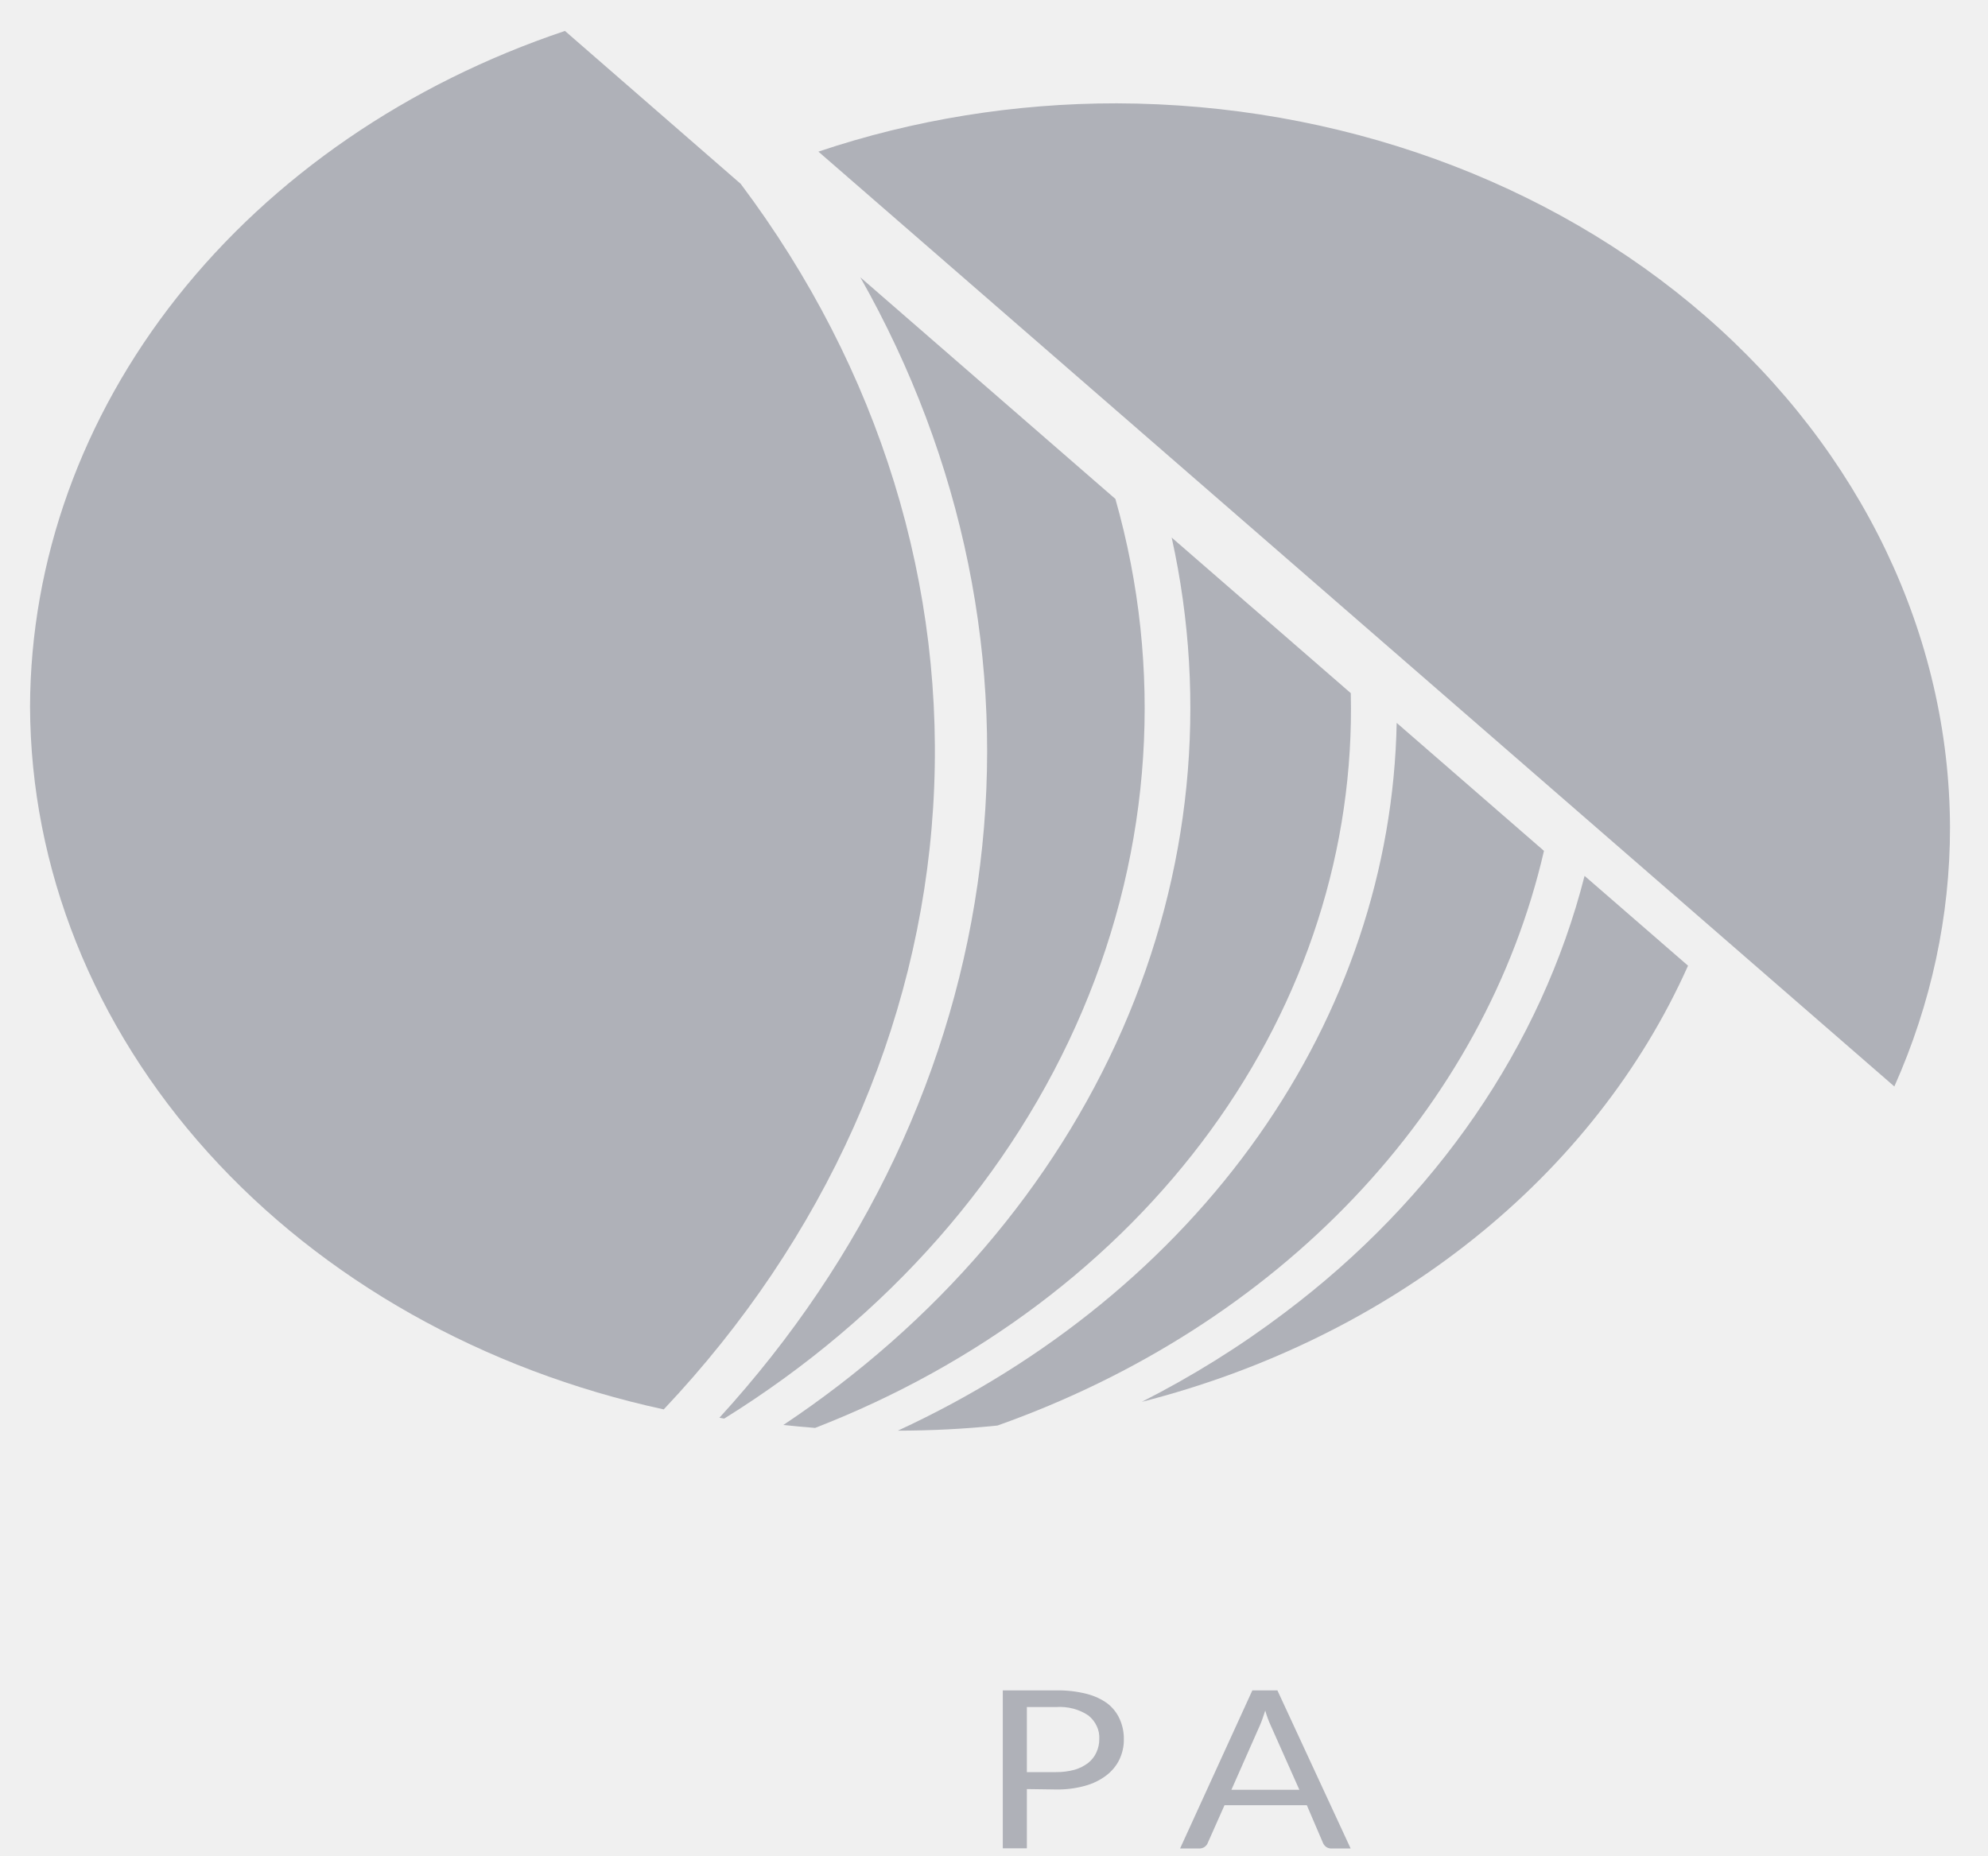
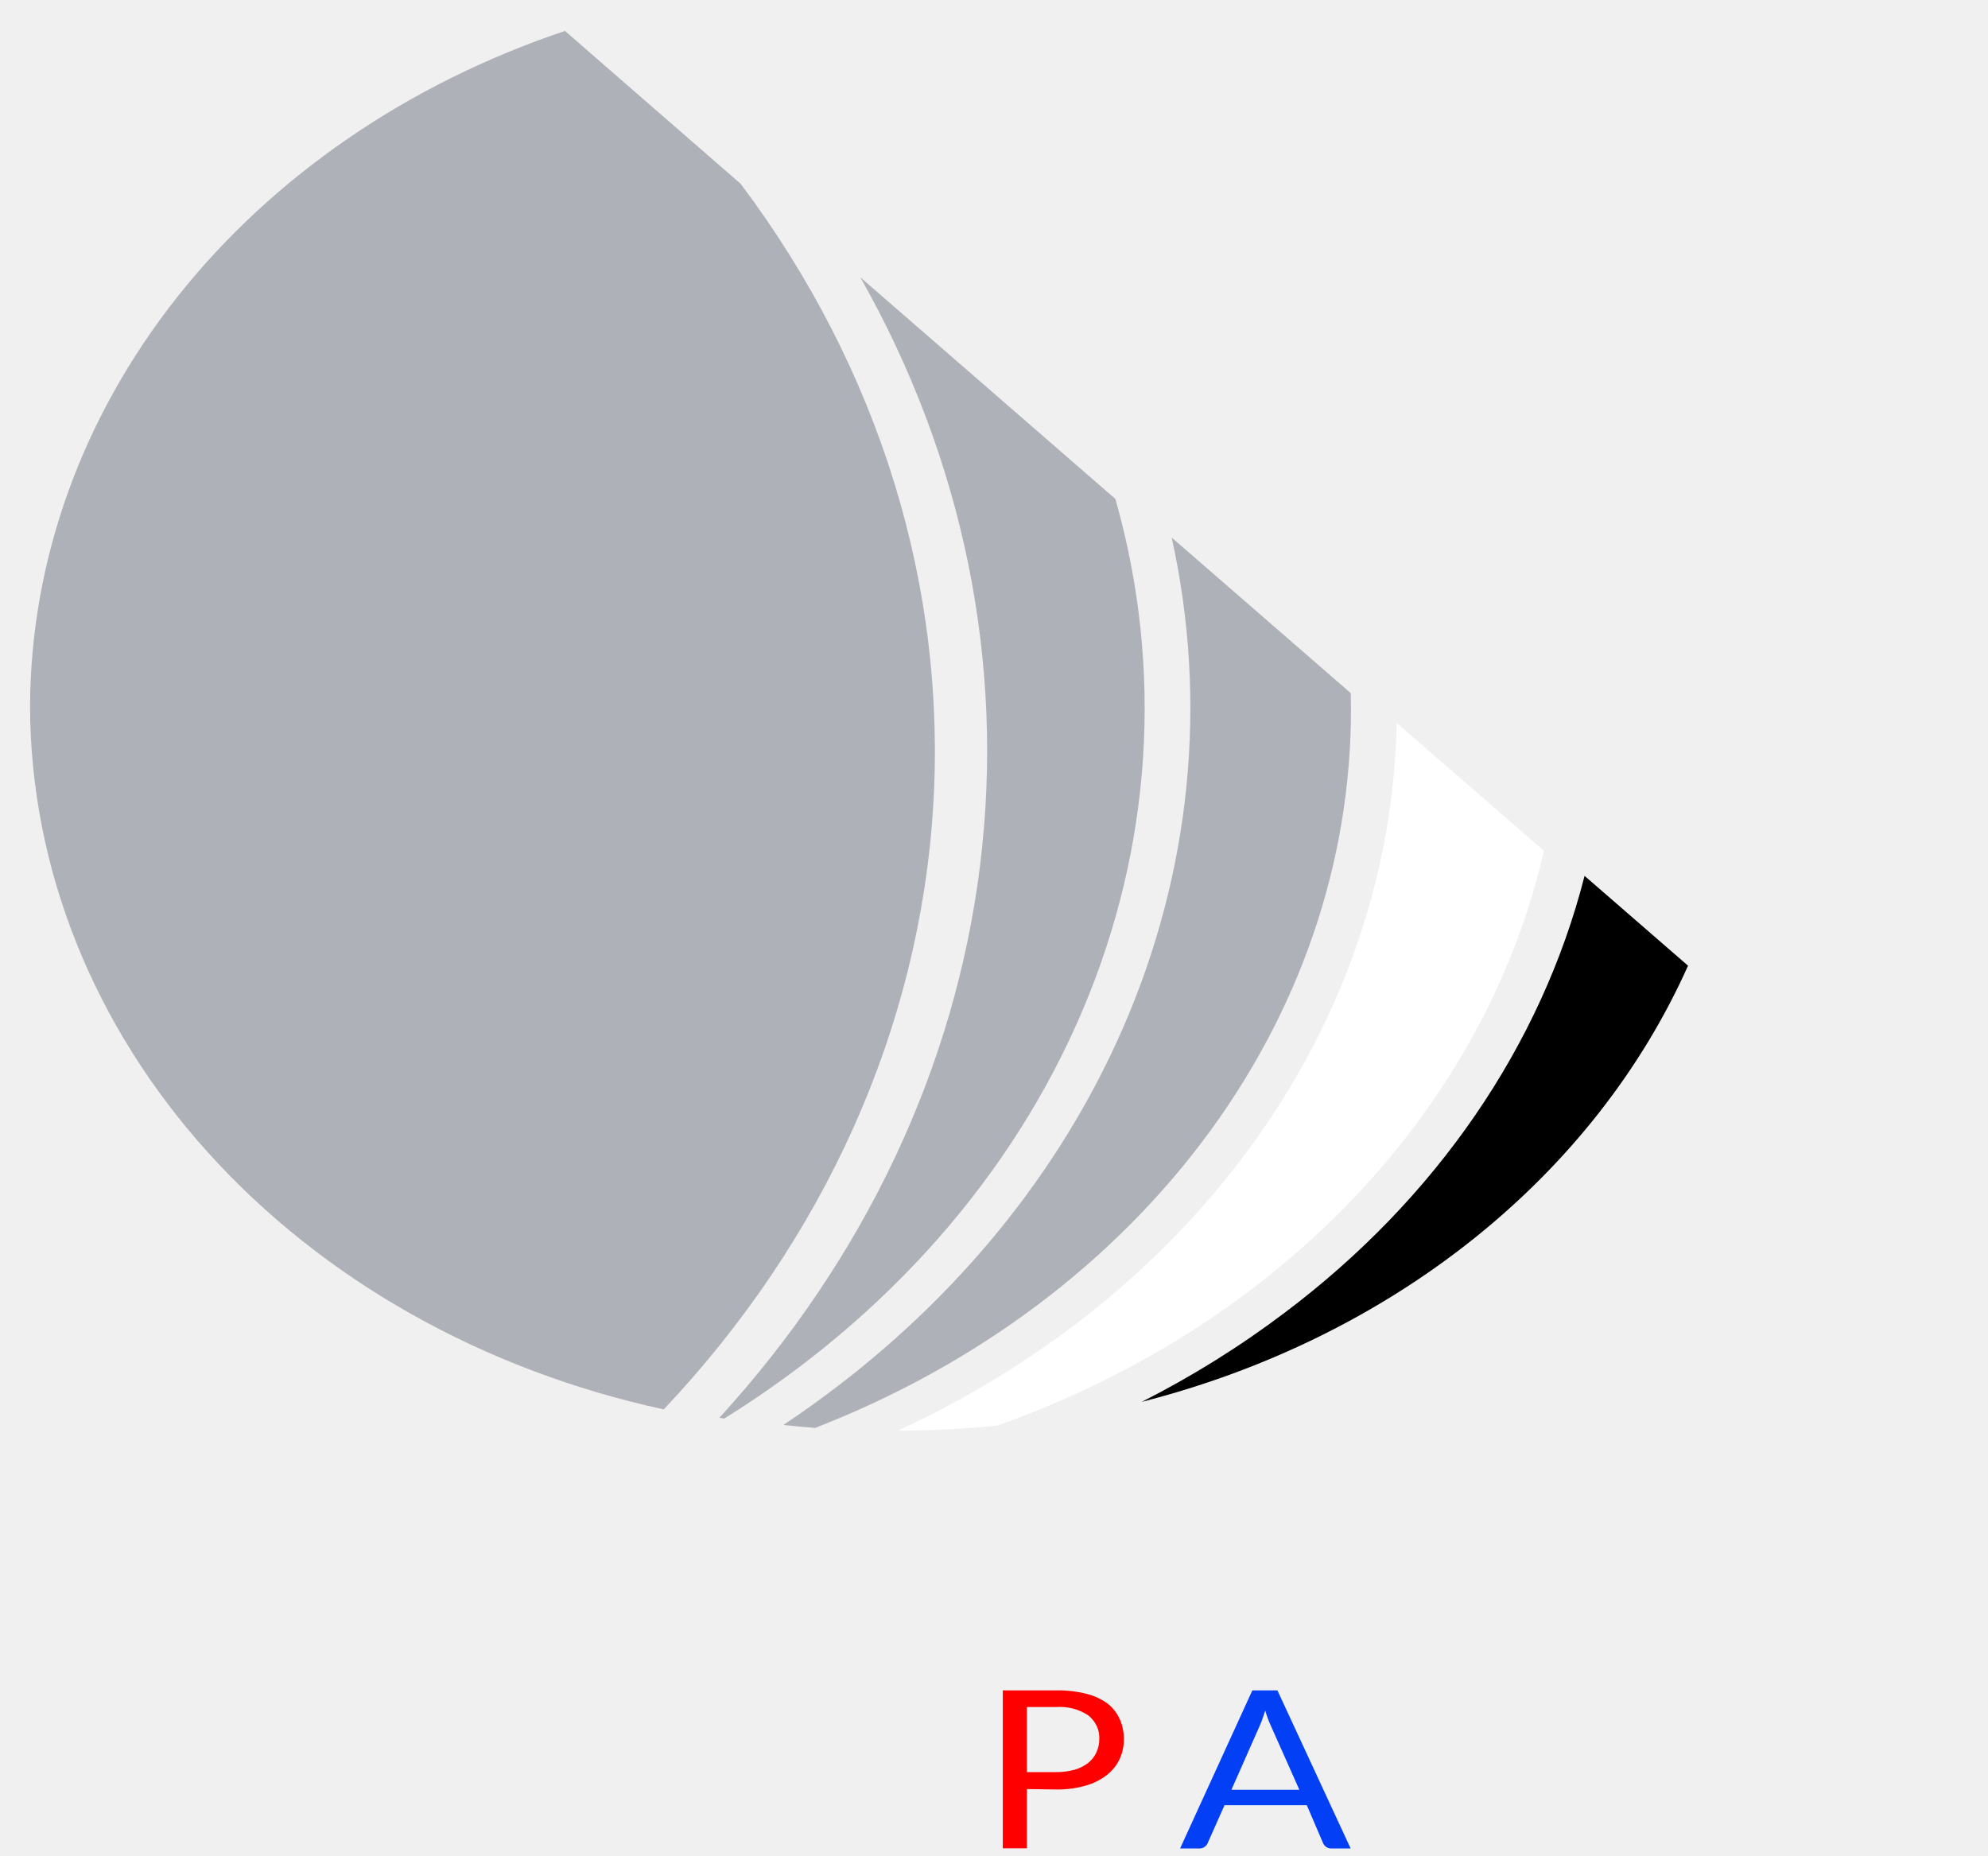
<svg xmlns="http://www.w3.org/2000/svg" width="45" height="42" viewBox="0 0 45 42" fill="none">
  <path d="M7.406 41.101C7.422 41.102 7.438 41.105 7.452 41.111C7.467 41.116 7.48 41.124 7.491 41.135L7.709 41.343C7.54 41.512 7.33 41.647 7.095 41.739C6.82 41.839 6.524 41.888 6.226 41.881C5.945 41.886 5.667 41.841 5.408 41.748C5.174 41.663 4.964 41.536 4.792 41.374C4.616 41.206 4.481 41.01 4.394 40.796C4.298 40.557 4.251 40.306 4.254 40.054C4.251 39.8 4.301 39.548 4.404 39.31C4.5 39.095 4.643 38.899 4.827 38.732C5.013 38.569 5.236 38.441 5.481 38.355C5.75 38.265 6.036 38.22 6.324 38.223C6.591 38.217 6.857 38.258 7.106 38.344C7.322 38.425 7.521 38.538 7.693 38.678L7.51 38.9C7.497 38.916 7.482 38.93 7.464 38.941C7.442 38.953 7.416 38.959 7.39 38.957C7.362 38.956 7.334 38.947 7.311 38.934L7.213 38.874L7.076 38.798C7.018 38.77 6.956 38.746 6.894 38.725C6.813 38.7 6.73 38.68 6.646 38.666C6.539 38.649 6.43 38.641 6.321 38.642C6.114 38.64 5.908 38.674 5.716 38.742C5.537 38.805 5.375 38.9 5.241 39.021C5.106 39.15 5.001 39.302 4.933 39.467C4.857 39.655 4.819 39.854 4.822 40.054C4.818 40.257 4.856 40.459 4.933 40.651C5 40.815 5.103 40.965 5.236 41.094C5.361 41.215 5.516 41.309 5.689 41.369C5.867 41.433 6.058 41.465 6.25 41.464C6.362 41.465 6.473 41.459 6.583 41.445C6.763 41.426 6.935 41.372 7.087 41.286C7.164 41.242 7.236 41.193 7.303 41.139C7.331 41.116 7.368 41.103 7.406 41.101Z" />
  <path d="M13.704 40.054C13.708 40.305 13.658 40.555 13.557 40.791C13.468 41.004 13.328 41.199 13.146 41.363C12.965 41.526 12.745 41.654 12.502 41.738C11.968 41.915 11.378 41.915 10.844 41.738C10.603 41.653 10.385 41.524 10.204 41.361C10.022 41.195 9.881 40.999 9.789 40.783C9.593 40.306 9.593 39.785 9.789 39.308C9.882 39.092 10.023 38.895 10.204 38.727C10.386 38.569 10.604 38.446 10.844 38.365C11.377 38.185 11.969 38.185 12.502 38.365C12.744 38.45 12.963 38.578 13.146 38.741C13.325 38.906 13.465 39.1 13.557 39.312C13.658 39.55 13.708 39.801 13.704 40.054ZM13.132 40.054C13.136 39.853 13.101 39.653 13.028 39.462C12.967 39.298 12.868 39.147 12.736 39.019C12.609 38.897 12.451 38.801 12.276 38.739C11.888 38.609 11.459 38.609 11.071 38.739C10.895 38.801 10.738 38.897 10.61 39.019C10.477 39.146 10.376 39.297 10.315 39.462C10.177 39.847 10.177 40.26 10.315 40.646C10.377 40.81 10.477 40.961 10.61 41.089C10.738 41.21 10.895 41.305 11.071 41.366C11.459 41.492 11.887 41.492 12.276 41.366C12.451 41.305 12.608 41.21 12.736 41.089C12.867 40.96 12.966 40.809 13.028 40.646C13.101 40.455 13.136 40.255 13.132 40.054Z" />
  <path d="M18.001 40.675L18.059 40.807C18.08 40.76 18.099 40.717 18.121 40.675C18.142 40.63 18.166 40.587 18.192 40.544L19.585 38.344C19.613 38.306 19.637 38.282 19.665 38.275C19.701 38.265 19.74 38.261 19.779 38.263H20.191V41.843H19.703V39.211C19.703 39.178 19.703 39.14 19.703 39.099C19.7 39.059 19.7 39.017 19.703 38.976L18.301 41.208C18.283 41.241 18.255 41.269 18.219 41.289C18.183 41.309 18.142 41.319 18.099 41.319H18.02C17.978 41.319 17.936 41.309 17.9 41.289C17.865 41.27 17.836 41.241 17.819 41.208L16.376 38.962C16.376 39.005 16.376 39.047 16.376 39.09C16.376 39.133 16.376 39.17 16.376 39.204V41.835H15.905V38.263H16.316C16.355 38.261 16.394 38.265 16.431 38.275C16.465 38.29 16.492 38.314 16.507 38.344L17.93 40.547C17.958 40.587 17.982 40.63 18.001 40.675Z" />
-   <path d="M23.244 40.497V41.838H22.699V38.263H23.915C24.145 38.259 24.373 38.286 24.594 38.341C24.77 38.385 24.934 38.461 25.074 38.564C25.195 38.661 25.288 38.781 25.346 38.915C25.411 39.06 25.442 39.216 25.439 39.372C25.442 39.529 25.407 39.684 25.338 39.829C25.273 39.966 25.172 40.088 25.044 40.187C24.904 40.294 24.739 40.375 24.561 40.423C24.349 40.482 24.127 40.51 23.904 40.506L23.244 40.497ZM23.244 40.113H23.904C24.047 40.115 24.19 40.096 24.327 40.059C24.439 40.026 24.543 39.973 24.632 39.905C24.714 39.839 24.777 39.758 24.817 39.668C24.862 39.572 24.884 39.47 24.883 39.367C24.889 39.268 24.871 39.168 24.828 39.076C24.786 38.983 24.721 38.9 24.638 38.832C24.429 38.69 24.168 38.622 23.904 38.64H23.244V40.113Z" fill="#AFB1B8" />
-   <path d="M30.573 41.842H30.142C30.099 41.844 30.057 41.832 30.022 41.809C29.991 41.787 29.967 41.758 29.951 41.726L29.581 40.862H27.718L27.334 41.726C27.32 41.758 27.296 41.786 27.266 41.807C27.231 41.831 27.188 41.844 27.143 41.842H26.712L28.348 38.263H28.915L30.573 41.842ZM27.874 40.513H29.412L28.763 39.056C28.713 38.947 28.672 38.834 28.64 38.72L28.577 38.907C28.558 38.964 28.536 39.016 28.517 39.059L27.874 40.513Z" fill="#AFB1B8" />
+   <path d="M23.244 40.497V41.838H22.699V38.263H23.915C24.145 38.259 24.373 38.286 24.594 38.341C24.77 38.385 24.934 38.461 25.074 38.564C25.195 38.661 25.288 38.781 25.346 38.915C25.411 39.06 25.442 39.216 25.439 39.372C25.442 39.529 25.407 39.684 25.338 39.829C25.273 39.966 25.172 40.088 25.044 40.187C24.904 40.294 24.739 40.375 24.561 40.423C24.349 40.482 24.127 40.51 23.904 40.506L23.244 40.497ZM23.244 40.113H23.904C24.047 40.115 24.19 40.096 24.327 40.059C24.439 40.026 24.543 39.973 24.632 39.905C24.714 39.839 24.777 39.758 24.817 39.668C24.862 39.572 24.884 39.47 24.883 39.367C24.889 39.268 24.871 39.168 24.828 39.076C24.786 38.983 24.721 38.9 24.638 38.832C24.429 38.69 24.168 38.622 23.904 38.64H23.244V40.113Z" fill="red" />
+   <path d="M30.573 41.842H30.142C30.099 41.844 30.057 41.832 30.022 41.809C29.991 41.787 29.967 41.758 29.951 41.726L29.581 40.862H27.718L27.334 41.726C27.32 41.758 27.296 41.786 27.266 41.807C27.231 41.831 27.188 41.844 27.143 41.842H26.712L28.348 38.263H28.915L30.573 41.842ZM27.874 40.513H29.412L28.763 39.056C28.713 38.947 28.672 38.834 28.64 38.72L28.577 38.907C28.558 38.964 28.536 39.016 28.517 39.059L27.874 40.513Z" fill="#023ff5" />
  <path d="M32.929 38.279C32.961 38.295 32.989 38.317 33.011 38.343L35.396 41.042C35.396 40.999 35.396 40.956 35.396 40.916C35.396 40.876 35.396 40.836 35.396 40.798V38.263H35.884V41.842H35.612C35.573 41.843 35.535 41.836 35.5 41.821C35.466 41.804 35.437 41.782 35.413 41.755L33.03 39.059C33.032 39.1 33.032 39.141 33.03 39.182C33.03 39.222 33.03 39.258 33.03 39.291V41.842H32.542V38.263H32.831C32.864 38.262 32.898 38.268 32.929 38.279Z" />
  <path d="M39.903 40.419V41.84H39.358V40.419L37.85 38.263H38.338C38.38 38.261 38.422 38.272 38.455 38.294C38.485 38.317 38.51 38.344 38.529 38.374L39.472 39.765C39.511 39.824 39.543 39.879 39.571 39.931C39.598 39.983 39.62 40.033 39.639 40.082L39.709 39.928C39.736 39.872 39.767 39.818 39.802 39.765L40.732 38.365C40.752 38.337 40.775 38.312 40.803 38.289C40.835 38.265 40.877 38.252 40.92 38.254H41.414L39.903 40.419Z" />
  <path d="M17.731 32.256C17.969 32.282 18.209 32.303 18.451 32.322C22.13 30.893 25.242 28.552 27.399 25.594C29.555 22.636 30.66 19.191 30.576 15.69L26.522 12.168C27.346 15.895 26.96 19.748 25.408 23.296C23.855 26.844 21.198 29.946 17.731 32.256Z" fill="#AFB1B8" />
  <path d="M16.284 32.092L16.393 32.111C20.097 29.809 22.921 26.595 24.499 22.884C26.078 19.173 26.339 15.135 25.248 11.294L19.474 6.277C21.809 10.401 22.75 15.016 22.185 19.586C21.62 24.156 19.574 28.493 16.284 32.092Z" fill="#AFB1B8" />
-   <path d="M35.868 19.826C34.887 23.673 32.504 27.142 29.073 29.719C28.072 30.476 26.991 31.15 25.845 31.732C28.639 31.019 31.206 29.758 33.35 28.046C35.494 26.334 37.157 24.217 38.21 21.859L35.868 19.826Z" fill="#AFB1B8" />
-   <path d="M34.949 19.26L31.615 16.363C31.551 19.666 30.47 22.894 28.485 25.711C26.499 28.529 23.681 30.833 20.324 32.384H20.341C21.089 32.383 21.836 32.345 22.579 32.268C25.716 31.155 28.488 29.385 30.646 27.115C32.805 24.846 34.283 22.147 34.949 19.26Z" fill="#AFB1B8" />
+   <path d="M35.868 19.826C34.887 23.673 32.504 27.142 29.073 29.719C28.072 30.476 26.991 31.15 25.845 31.732C28.639 31.019 31.206 29.758 33.35 28.046C35.494 26.334 37.157 24.217 38.21 21.859L35.868 19.826Z" fill="#000000" />
+   <path d="M34.949 19.26L31.615 16.363C31.551 19.666 30.47 22.894 28.485 25.711C26.499 28.529 23.681 30.833 20.324 32.384H20.341C21.089 32.383 21.836 32.345 22.579 32.268C25.716 31.155 28.488 29.385 30.646 27.115C32.805 24.846 34.283 22.147 34.949 19.26Z" fill="#ffffff" />
  <path d="M16.766 4.161L12.788 0.7C9.232 1.894 6.174 3.993 4.013 6.722C1.853 9.451 0.691 12.684 0.68 15.996H0.68C0.693 19.656 2.111 23.208 4.709 26.089C7.307 28.97 10.937 31.016 15.024 31.903C18.672 28.041 20.809 23.269 21.122 18.28C21.435 13.291 19.909 8.345 16.766 4.161Z" fill="#AFB1B8" />
-   <path d="M44.14 18.727C44.126 14.385 42.134 10.224 38.6 7.153C35.066 4.083 30.276 2.352 25.278 2.339C22.969 2.337 20.679 2.708 18.525 3.432L42.88 24.593C43.714 22.722 44.142 20.733 44.14 18.727Z" fill="#AFB1B8" />
</svg>
